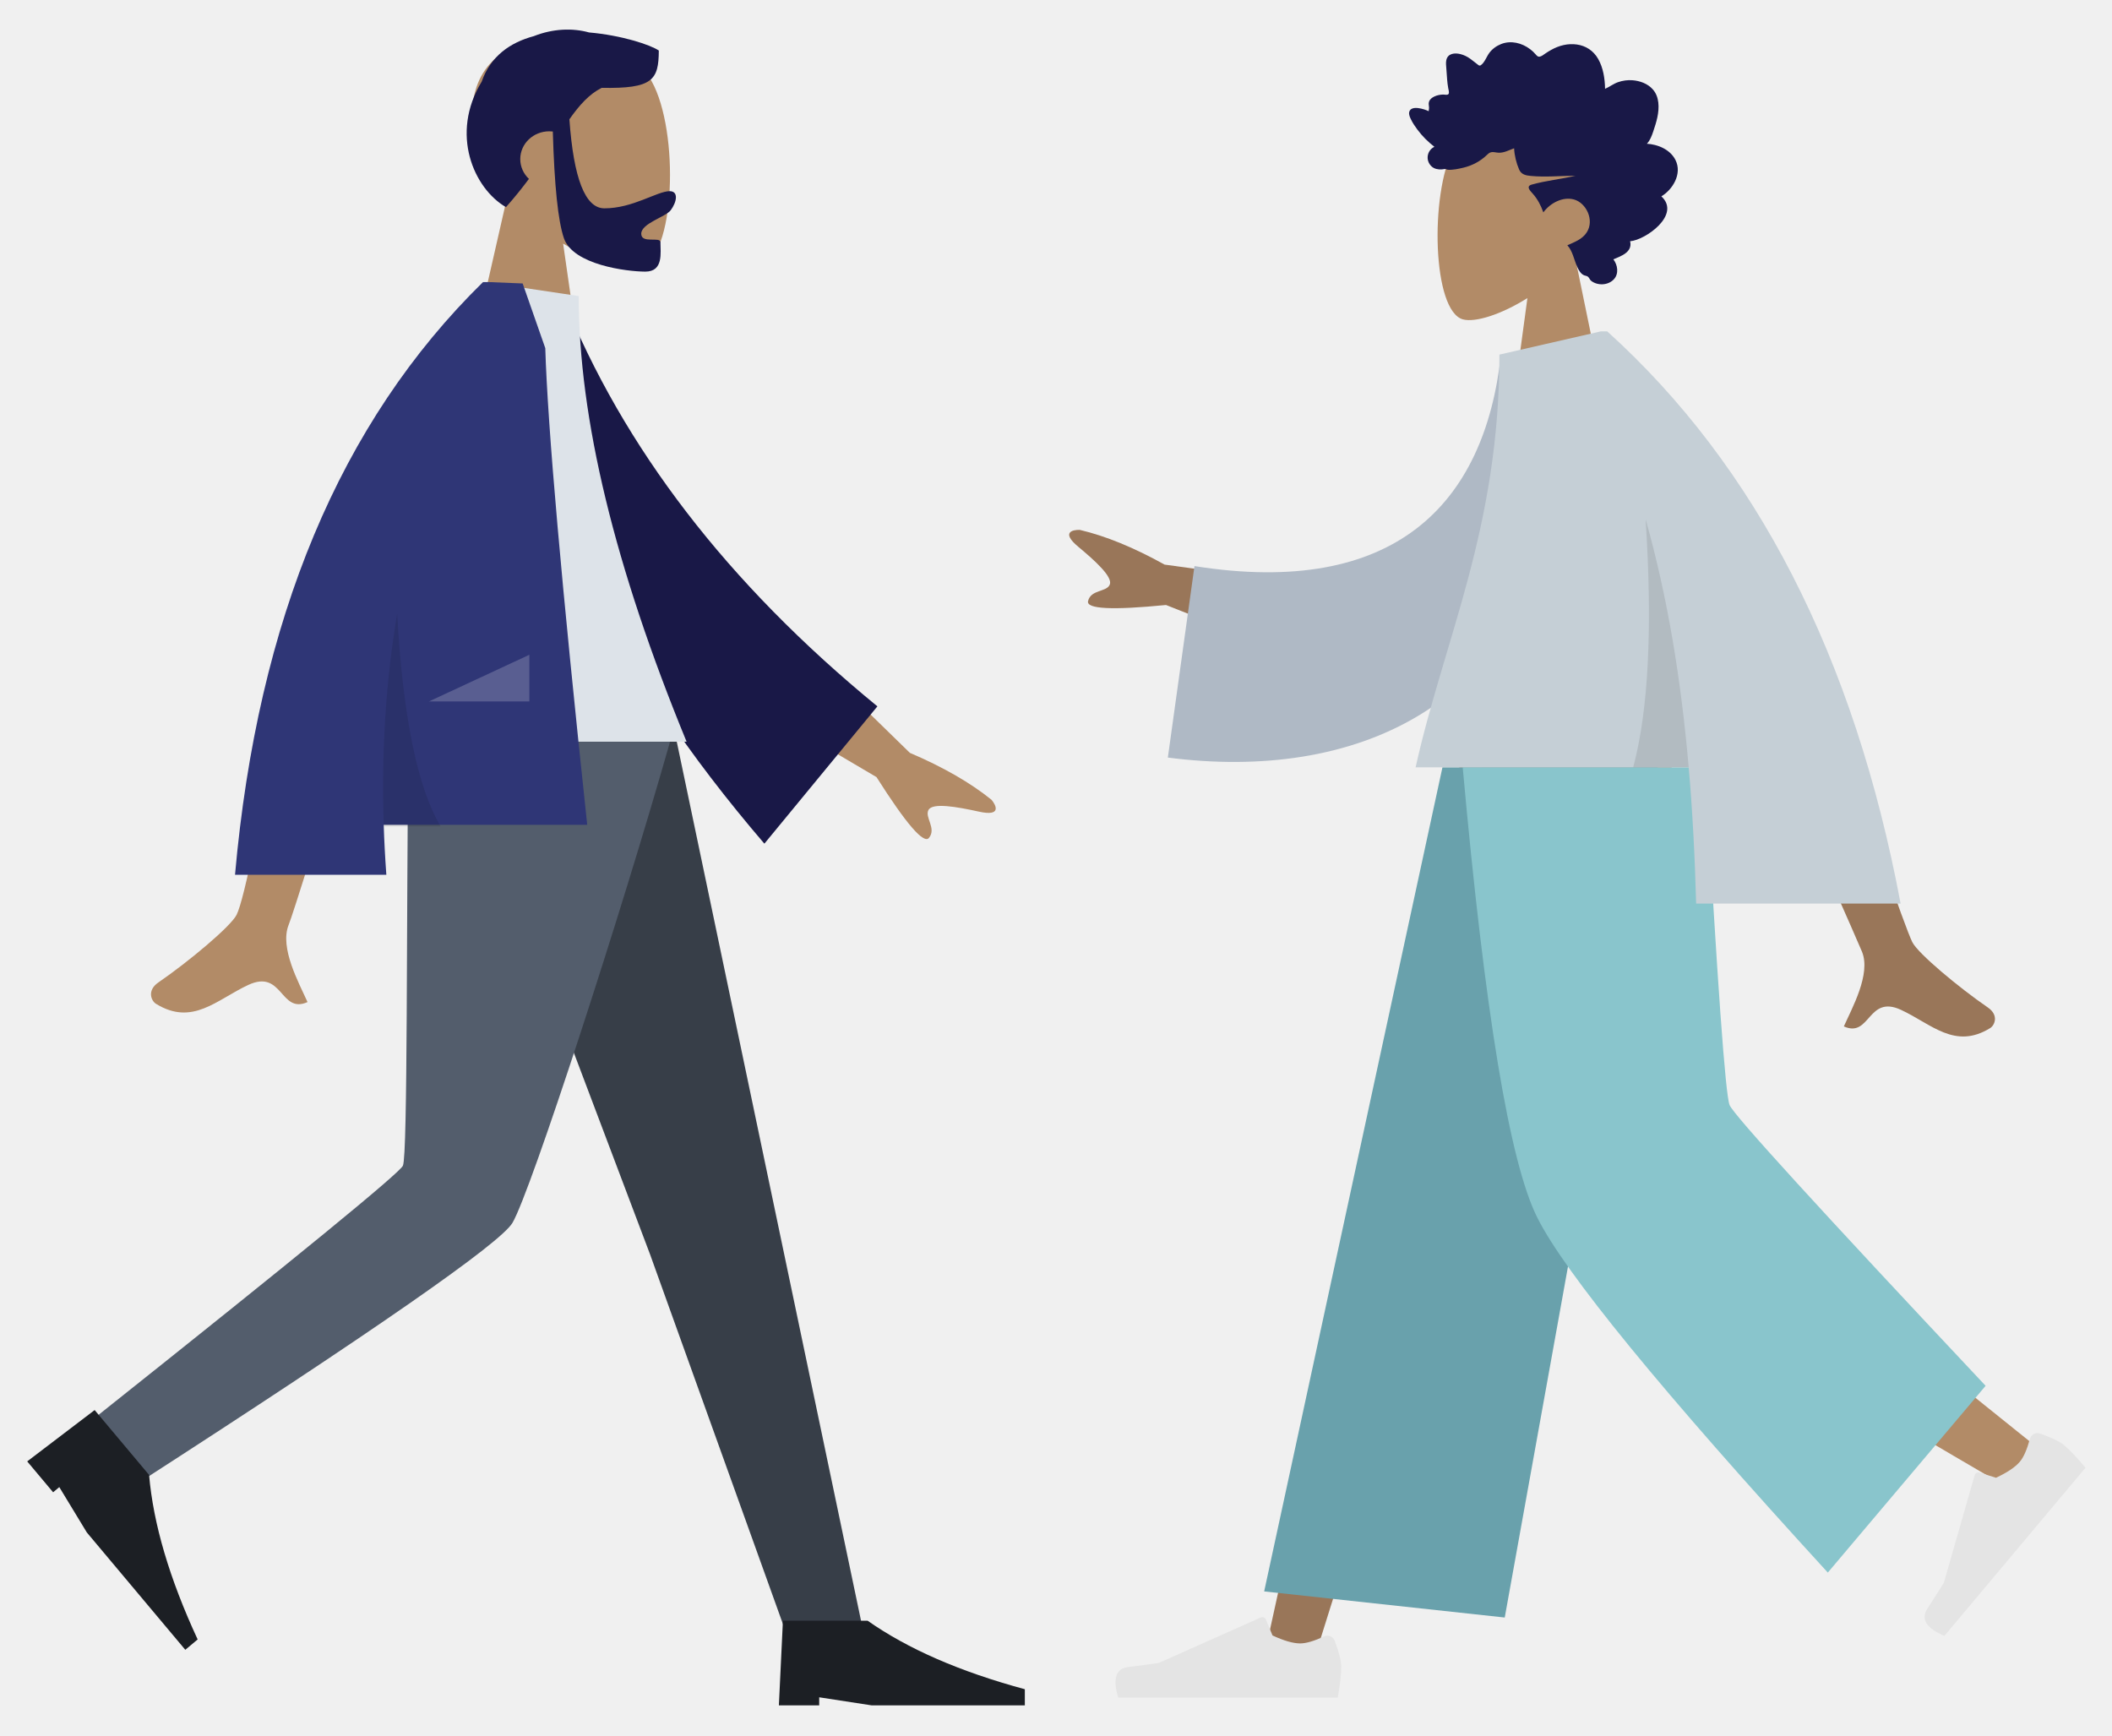
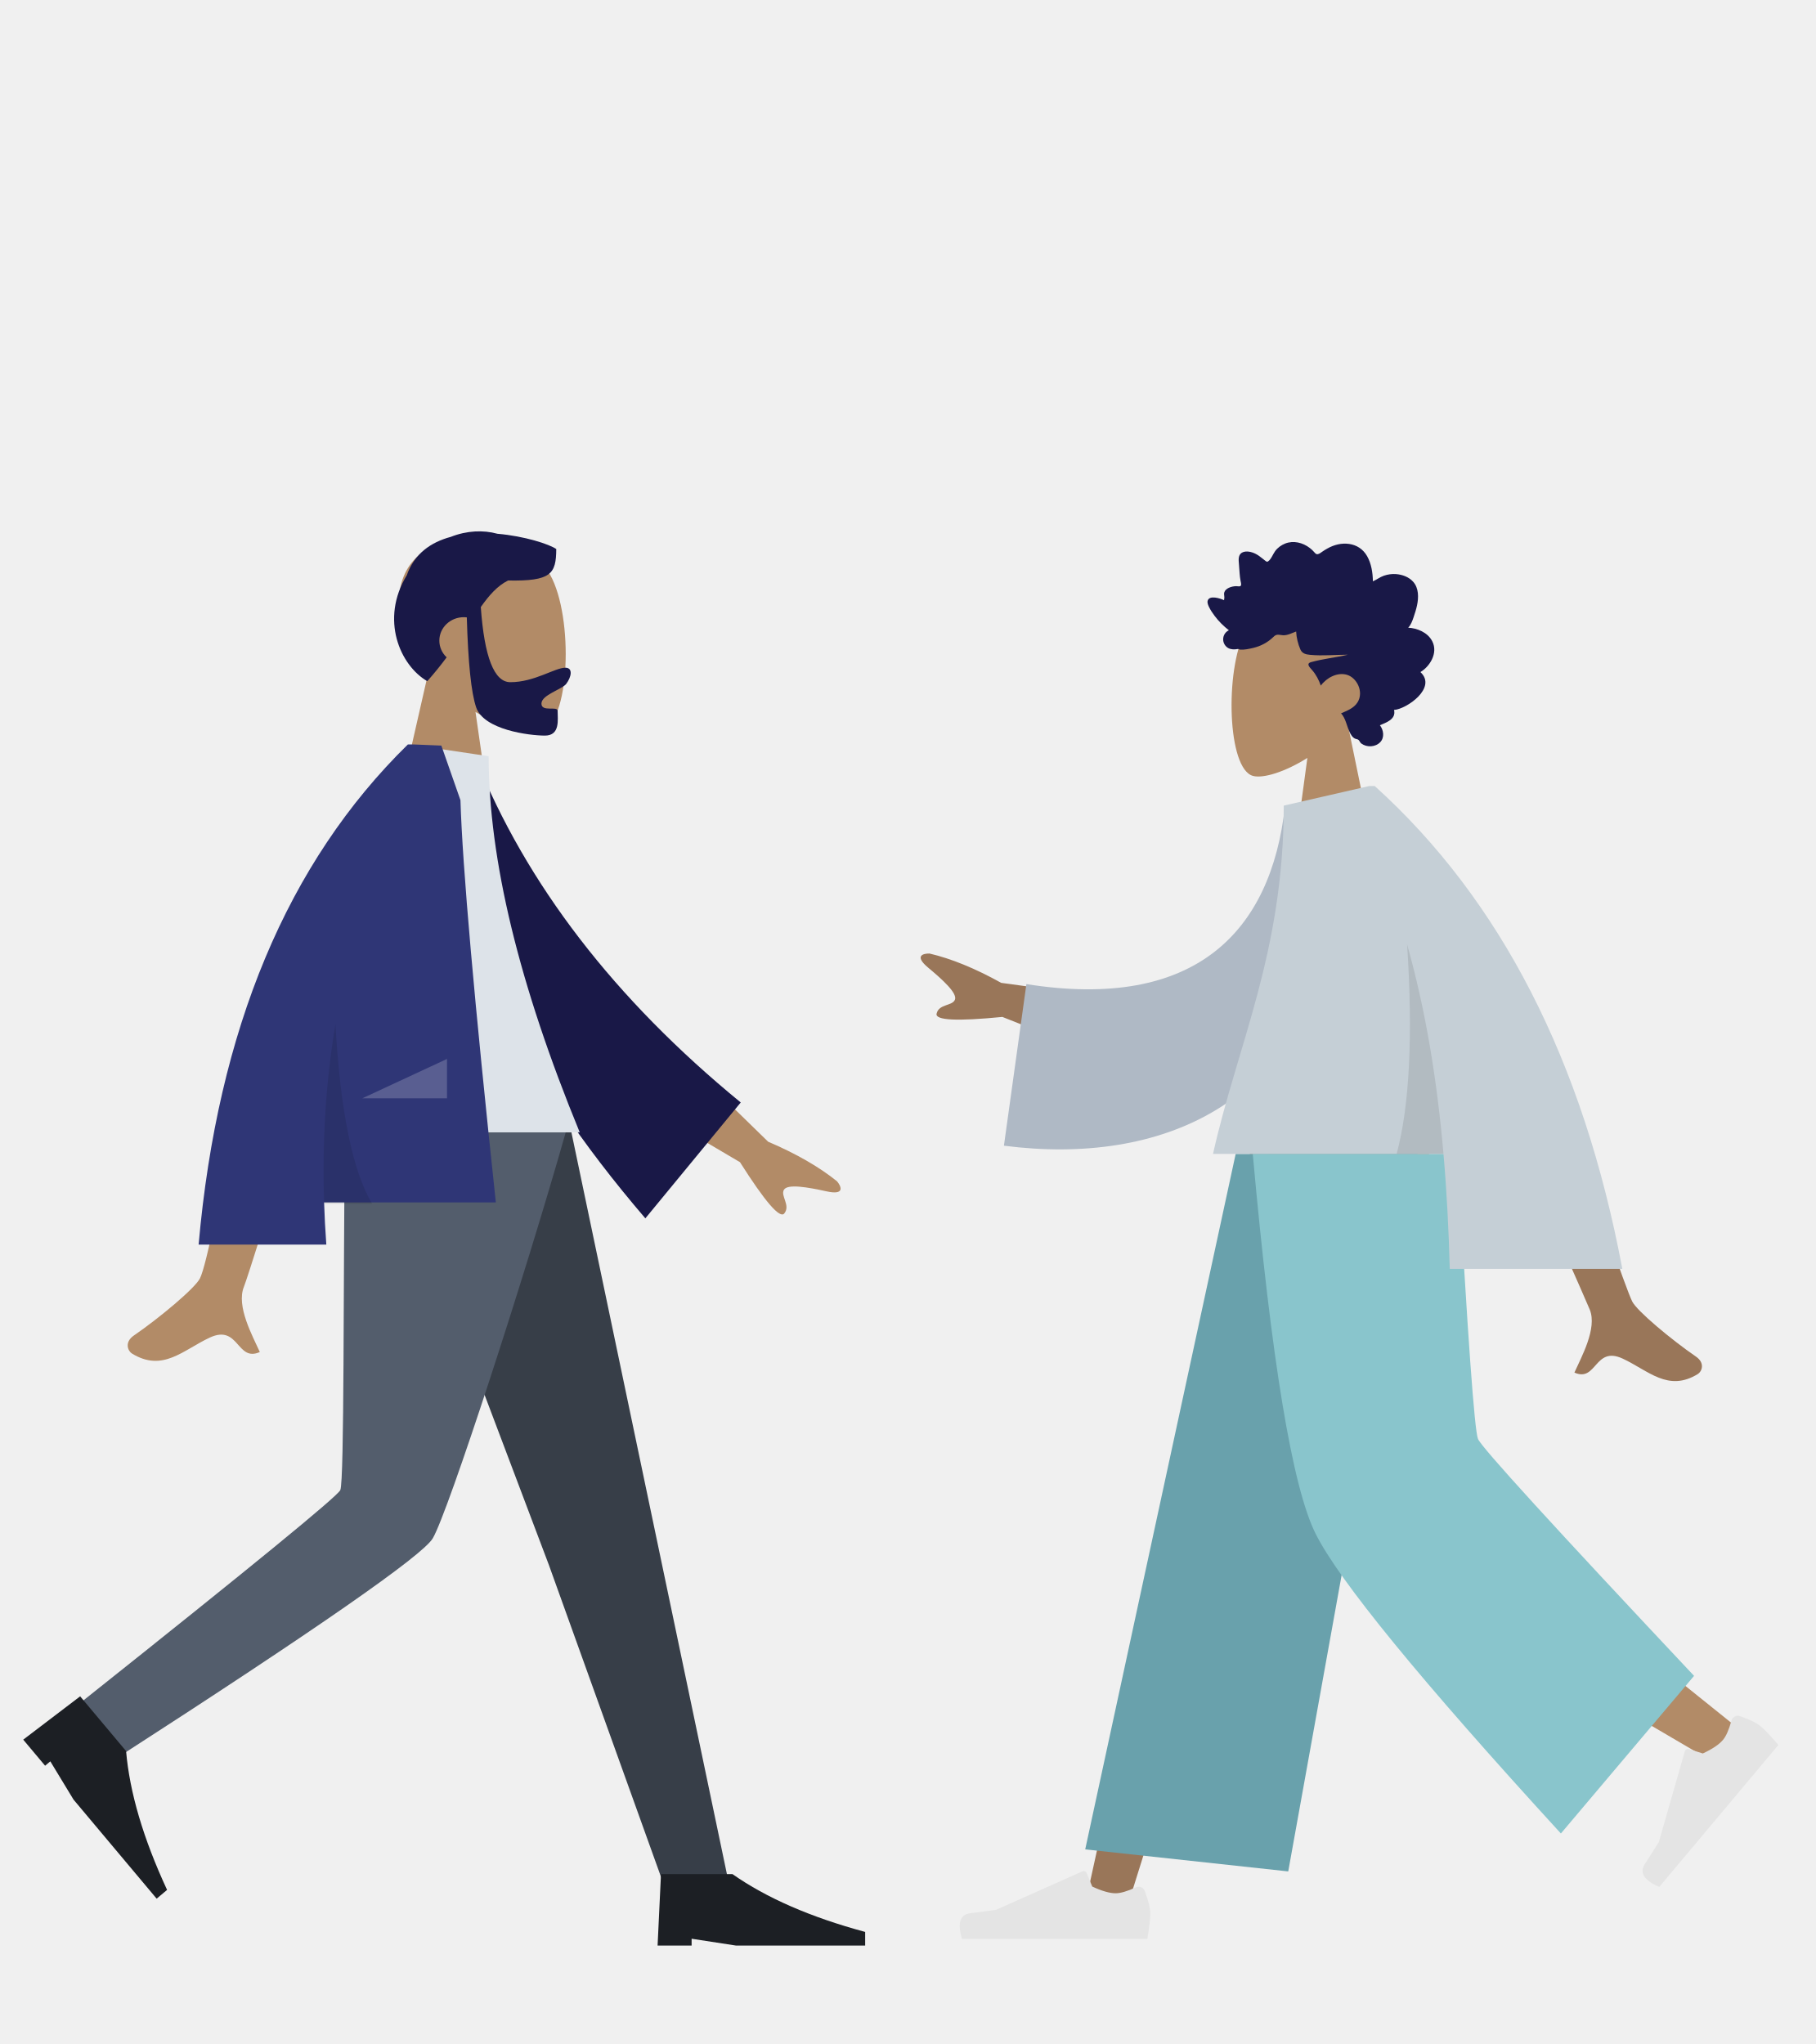
- <svg xmlns="http://www.w3.org/2000/svg" width="260.922mm" height="214.458mm" viewBox="0 0 260.922 214.458" version="1.1" id="svg71">
+ <svg xmlns="http://www.w3.org/2000/svg" width="211.055mm" height="237.61mm" viewBox="0 0 211.055 237.61" version="1.1" id="svg71">
  <defs id="defs65" />
-   <g id="layer1" transform="translate(0.6775673,-15.49624)">
-     <g id="g239" transform="matrix(1.817529,0,0,1.817529,-39.98226,-135.4391)">
+   <g id="layer1" transform="translate(0.01690584,-0.02444687)">
+     <g id="g239" transform="matrix(1.443202,0,0,1.443202,-29.09424,-60.96059)">
      <g transform="matrix(-0.2767627,0,0,0.2886684,145.9109,81.58603)" style="display:inline;fill:none;fill-rule:evenodd;stroke:none;stroke-width:1" id="Head/Front/Rad">
        <g style="fill:#b28b67" id="Head-6" transform="translate(54,31)">
          <path d="M 8.262,34.49 C 3.654,29.081 0.536,22.453 1.057,15.025 2.558,-6.375 32.349,-1.667 38.143,9.134 43.938,19.935 43.25,47.333 35.76,49.263 32.774,50.033 26.411,48.147 19.935,44.244 L 24,73 H 0 Z" id="path3866" />
        </g>
        <path style="fill:#191847" d="m 95.407,38.902 c 0.775,-0.768 1.198,-1.865 1.564,-2.906 0.38,-1.082 0.749,-2.174 1.001,-3.3 0.504,-2.249 0.509,-4.836 -1.096,-6.582 -1.287,-1.401 -3.218,-2.029 -5,-2.165 -1.187,-0.091 -2.407,0.075 -3.545,0.449 -1.129,0.371 -2.103,1.111 -3.197,1.57 -0.042,-2.424 -0.457,-4.96 -1.687,-7.03 -1.183,-1.991 -3.07,-3.109 -5.218,-3.404 -2.205,-0.303 -4.383,0.213 -6.357,1.28 -0.494,0.267 -0.984,0.547 -1.453,0.865 -0.392,0.265 -0.8,0.585 -1.261,0.693 -0.513,0.121 -0.768,-0.176 -1.101,-0.55 -0.391,-0.439 -0.832,-0.826 -1.298,-1.168 -2.062,-1.515 -4.767,-2.139 -7.155,-1.23 -1.101,0.419 -2.171,1.129 -2.917,2.109 -0.666,0.873 -1.14,2.258 -2.059,2.866 -0.39,0.258 -0.665,-0.084 -1.02,-0.337 -0.533,-0.38 -1.042,-0.799 -1.581,-1.169 -0.758,-0.519 -1.578,-0.908 -2.457,-1.111 -1.286,-0.298 -3.064,-0.228 -3.432,1.457 -0.138,0.633 -0.032,1.31 0.012,1.947 0.061,0.876 0.125,1.751 0.201,2.625 0.058,0.664 0.131,1.305 0.256,1.957 0.067,0.347 0.276,0.995 0.127,1.343 -0.186,0.435 -1.046,0.188 -1.413,0.203 -0.725,0.03 -1.453,0.157 -2.124,0.467 -0.52,0.24 -1.066,0.593 -1.285,1.189 -0.135,0.366 -0.099,0.742 -0.036,1.118 0.076,0.452 -0.011,0.691 -0.068,1.147 -0.974,-0.48 -4.349,-1.545 -4.774,0.2 -0.141,0.581 0.181,1.238 0.426,1.728 0.431,0.86 0.996,1.646 1.573,2.395 1.205,1.563 2.643,2.912 4.19,4.065 -1.813,0.806 -2.286,3.183 -0.716,4.599 0.693,0.625 1.625,0.765 2.499,0.725 0.32,-0.015 0.781,-0.138 1.033,-0.082 0.135,0.03 0.281,0.145 0.468,0.158 1.234,0.084 2.626,-0.213 3.832,-0.486 2.149,-0.488 4.183,-1.506 5.844,-3.056 0.426,-0.398 0.778,-0.627 1.352,-0.621 0.503,0.005 0.996,0.143 1.498,0.156 1.329,0.034 2.527,-0.616 3.761,-1.048 0.076,1.667 0.55,3.503 1.232,5.002 0.556,1.223 1.717,1.401 2.858,1.508 3.649,0.343 7.31,-0.04 10.963,-0.035 -3.536,0.799 -7.191,1.129 -10.696,2.069 -1.584,0.425 -0.375,1.493 0.303,2.233 1.115,1.219 1.945,2.729 2.52,4.32 1.73,-2.255 4.788,-3.741 7.497,-3.048 2.993,0.765 5.101,4.813 3.187,7.723 -1.111,1.689 -3.118,2.341 -4.788,3.067 1.303,1.354 1.618,3.354 2.402,5.039 0.387,0.831 0.929,1.77 1.794,2.06 0.32,0.107 0.695,0.116 0.947,0.377 0.313,0.323 0.387,0.684 0.786,0.961 1.593,1.108 4.082,1.022 5.494,-0.423 1.277,-1.307 0.945,-3.376 -0.122,-4.701 1.698,-0.708 4.791,-1.618 4.116,-4.263 3.679,-0.244 12.611,-6.211 7.674,-10.571 2.71,-1.531 5.199,-5.274 3.459,-8.574 -1.34,-2.541 -4.457,-3.676 -7.015,-3.811" id="hair" transform="matrix(-1,0,0,1,140,0)" />
      </g>
      <g transform="matrix(-0.2645833,0,0,0.2645833,168.0922,135.2024)" style="display:inline;fill:none;fill-rule:evenodd;stroke:none;stroke-width:1" id="Bottom/Standing/Baggy-Pants">
-         <polygon style="fill:#997659" id="Leg-8" points="216.001,229.25 229,229.25 178.674,5.090379e-013 134,0 183.082,124.227 " />
+         <polygon style="fill:#997659" id="Leg-8" points="178.674,5.090379e-013 134,0 183.082,124.227 216.001,229.25 229,229.25 " />
        <path style="fill:#b28b67" d="m 124.117,0 c -0.523,43.654 -8.145,102.427 -9.363,105.149 -0.812,1.814 -28.838,24.884 -84.078,69.209 l 8.953,9.581 C 104.808,145.935 138.905,124.399 141.921,119.331 146.445,111.728 161.174,41.763 173,0 Z" id="path3802" />
        <g style="fill:#e4e4e4" id="Accessories/Shoe/Flat-Sneaker" transform="rotate(50,-140.2108,127.0173)">
          <path d="M 2.678,25.402 C 1.559,28.388 1,30.623 1,32.106 1,33.909 1.3,36.54 1.901,40 c 2.092,0 20.893,0 56.402,0 1.466,-4.845 0.62,-7.461 -2.538,-7.848 -3.158,-0.386 -5.781,-0.735 -7.87,-1.047 L 21.68,19.419 c -0.504,-0.225 -1.096,0.002 -1.321,0.506 -0.004,0.009 -0.008,0.017 -0.011,0.026 l -1.685,4.088 c -2.923,1.364 -5.299,2.046 -7.127,2.046 -1.485,0 -3.536,-0.6 -6.152,-1.799 l 5.5e-6,-1.2e-5 c -1.004,-0.46 -2.191,-0.019 -2.652,0.985 -0.02,0.043 -0.038,0.087 -0.055,0.132 z" id="shoe" />
        </g>
        <g style="fill:#e4e4e4" id="g3808" transform="translate(208,199)">
          <path d="M 2.678,25.402 C 1.559,28.388 1,30.623 1,32.106 1,33.909 1.3,36.54 1.901,40 c 2.092,0 20.893,0 56.402,0 1.466,-4.845 0.62,-7.461 -2.538,-7.848 -3.158,-0.386 -5.781,-0.735 -7.87,-1.047 L 21.68,19.419 c -0.504,-0.225 -1.096,0.002 -1.321,0.506 -0.004,0.009 -0.008,0.017 -0.011,0.026 l -1.685,4.088 c -2.923,1.364 -5.299,2.046 -7.127,2.046 -1.485,0 -3.536,-0.6 -6.152,-1.799 l 5.5e-6,-1.2e-5 c -1.004,-0.46 -2.191,-0.019 -2.652,0.985 -0.02,0.043 -0.038,0.087 -0.055,0.132 z" id="path3806" />
        </g>
        <polygon style="fill:#69a1ac" id="Pant-1" points="167,218.433 228.804,211.725 183,2.8421709e-014 127.644,2.8421709e-014 " />
        <path style="fill:#89c5cc" d="M 43.46,158.9 84,206.886 c 42.7,-46.636 67.594,-77.066 74.683,-91.29 C 165.771,101.372 172.143,62.84 177.799,0 h -62.321 c -3.09,55.284 -5.172,84.212 -6.248,86.785 -1.076,2.573 -22.999,26.611 -65.771,72.116 z" id="path3811" />
      </g>
      <g transform="matrix(-0.2645833,0,0,0.2645833,162.0339,105.5691)" style="display:inline;fill:none;fill-rule:evenodd;stroke:none;stroke-width:1" id="Body/Long-Sleeve">
        <path style="fill:#997659" d="m 192,65.311 39.483,-5.386 c 7.898,-4.393 15.164,-7.367 21.798,-8.922 1.867,-0.054 4.837,0.624 0.412,4.312 -4.424,3.688 -8.913,7.768 -8.125,9.736 0.788,1.968 4.903,1.236 5.584,4.263 0.454,2.018 -6.223,2.346 -20.032,0.984 L 199.084,83 Z m -124.03,9.139 21.897,0.082 C 65.856,128.566 53.336,156.857 52.308,159.406 c -2.314,5.735 2.583,14.468 4.677,19.162 -6.82,3.052 -6.093,-8.25 -14.697,-4.248 -7.853,3.653 -13.826,10.273 -22.899,4.675 -1.115,-0.688 -2.338,-3.28 0.616,-5.305 7.358,-5.045 17.961,-13.875 19.393,-16.781 1.954,-3.963 11.478,-31.45 28.572,-82.459 z" id="Skin-2" />
        <path style="fill:#afb9c5" d="m 123.474,9.669 17.179,-0.356 c 7.536,37.688 32.551,59.721 83.138,47.095 l 11.103,48.411 C 187.489,115.21 143.761,99.694 130.596,48.475 127.188,35.216 124.201,21.368 123.474,9.669 Z" id="Clothes-Back" transform="rotate(5,179.1835,58.59147)" />
        <path style="fill:#c5cfd6" d="M 119.491,0.016 145.468,5.965 C 145.468,50.644 159.7,79.15 167,112 H 96.844 c -0.988,11.351 -1.595,23.018 -1.911,35 H 42.402 C 54.305,83.664 79.43,34.664 117.776,0 h 1.701 z" id="Clothes" />
        <path style="fill:#000000;fill-opacity:0.1" d="m 107.912,48.259 c -1.808,27.841 -0.745,49.088 3.19,63.741 H 96.844 C 98.801,89.514 102.256,68.267 107.912,48.259 Z" id="Shade-7" />
      </g>
    </g>
-     <g id="g219" transform="matrix(1.882697,0,0,1.882697,-48.93941,-149.4161)">
+     <g id="g219" transform="matrix(1.494949,0,0,1.494949,-38.30754,-72.05892)">
      <g id="Head/Front/Short-Beard" transform="matrix(0.3171209,0.00118417,-0.00113477,0.3038905,39.22576,80.62811)" style="display:inline;fill:none;fill-rule:evenodd;stroke:none;stroke-width:1">
        <g transform="translate(54,31)" id="Head" style="fill:#b28b67">
          <path id="path79" d="M 8.262,34.49 C 3.654,29.081 0.536,22.453 1.057,15.025 2.558,-6.375 32.349,-1.667 38.143,9.134 43.938,19.935 43.25,47.333 35.76,49.263 32.774,50.033 26.411,48.147 19.935,44.244 L 24,73 H 0 Z" />
        </g>
        <path id="Hair" d="m 75.135,48.389 c 0.919,12.797 3.349,19.196 7.29,19.196 5.913,0 10.929,-3.754 13.524,-3.754 1.891,0 1.469,2.367 0.215,4.121 -1.034,1.448 -6.071,2.843 -6.071,5.088 0,2.244 3.979,0.508 3.979,1.839 0,2.202 0.699,6.342 -3.122,6.342 -3.868,0 -14.956,-1.409 -16.857,-7.15 C 72.868,70.367 72.075,62.691 71.716,51.042 71.481,51.014 71.242,51 71,51 c -3.314,0 -6,2.686 -6,6 0,1.682 0.692,3.203 1.808,4.292 -1.388,1.96 -2.944,4.007 -4.727,6.119 -6.698,-4.019 -11.668,-15.782 -5.12,-27.083 1.81,-5.536 5.908,-8.493 10.747,-9.866 3.92,-1.64 7.99,-1.825 11.425,-0.842 6.734,0.578 12.747,2.631 14.451,3.85 0,6.375 -1.235,8.267 -11.786,8.1 -2.593,1.369 -4.586,3.727 -6.662,6.818 z" style="fill:#191847" />
      </g>
      <g transform="matrix(0.2645833,0,0,0.2645833,192.0146,116.9955)" id="g3981" style="display:inline">
-         <polygon style="fill:#373e48;fill-rule:evenodd;stroke:none;stroke-width:1" id="Leg-0" points="176.082,127.227 209.783,221 229,221 182.674,9.8143715e-014 128,0 " transform="translate(-643.6659,72.84111)" />
+         <polygon style="fill:#373e48;fill-rule:evenodd;stroke:none;stroke-width:1" id="Leg-0" points="229,221 182.674,9.8143715e-014 128,0 176.082,127.227 209.783,221 " transform="translate(-643.6659,72.84111)" />
        <path style="fill:#535d6c;fill-rule:evenodd;stroke:none;stroke-width:1" d="m -527.549,72.841 c -0.523,43.654 -0.145,102.427 -1.363,105.149 -0.812,1.814 -26.063,22.484 -75.754,62.009 l 9.905,16.843 c 58.995,-38.044 90,-59.601 93.016,-64.669 4.524,-7.603 27.253,-77.567 39.079,-119.331 z" id="path3925" />
        <g style="fill:#1c1f24;fill-rule:evenodd;stroke:none;stroke-width:1" id="Accessories/Shoe/Flat-Pointy" transform="rotate(50,-537.6479,-521.3739)">
          <path d="M 0,40 1,19 h 21 c 9.958,7 22.958,12.667 39,17 v 4 H 23 L 10,38 v 2 z" id="Shoe-6" style="fill:#1c1f24" />
        </g>
        <g style="fill:#1c1f24;fill-rule:evenodd;stroke:none;stroke-width:1" id="g3931" transform="translate(-435.6659,271.8411)">
          <path d="M 0,40 1,19 h 21 c 9.958,7 22.958,12.667 39,17 v 4 H 23 L 10,38 v 2 z" id="path3929" style="fill:#1c1f24" />
        </g>
        <path style="opacity:1;fill:#373e48;fill-opacity:0;fill-rule:nonzero;stroke:#000000;stroke-width:0.271;stroke-linecap:butt;stroke-linejoin:round;stroke-miterlimit:4;stroke-dasharray:none;stroke-dashoffset:0;stroke-opacity:0;paint-order:fill markers stroke" d="m -434.692,290.257 c -0.204,-0.33 -7.773,-21.195 -16.819,-46.367 -9.047,-25.172 -20.555,-56.63 -25.574,-69.908 l -9.126,-24.141 7.62,-24.195 c 4.191,-13.307 9.483,-30.555 11.76,-38.327 2.277,-7.772 4.468,-14.137 4.869,-14.143 0.511,-0.008 38.578,178.722 46.021,216.071 0.32,1.605 0.285,1.611 -9.029,1.611 -5.143,0 -9.517,-0.27 -9.721,-0.6 z" id="path3963" />
        <path style="opacity:1;fill:#373e48;fill-opacity:0;fill-rule:nonzero;stroke:#000000;stroke-width:0.271;stroke-linecap:butt;stroke-linejoin:round;stroke-miterlimit:4;stroke-dasharray:none;stroke-dashoffset:0;stroke-opacity:0;paint-order:fill markers stroke" d="m -434.692,290.257 c -0.204,-0.33 -7.773,-21.195 -16.819,-46.367 -9.047,-25.172 -20.555,-56.63 -25.574,-69.908 l -9.126,-24.141 7.62,-24.195 c 4.191,-13.307 9.483,-30.555 11.76,-38.327 2.277,-7.772 4.468,-14.137 4.869,-14.143 0.511,-0.008 38.578,178.722 46.021,216.071 0.32,1.605 0.285,1.611 -9.029,1.611 -5.143,0 -9.517,-0.27 -9.721,-0.6 z" id="path3965" />
      </g>
      <g transform="matrix(0.2645833,0,0,0.2645833,26.50438,106.1056)" style="display:inline;fill:none;fill-rule:evenodd;stroke:none;stroke-width:1" id="Body/Jacket">
        <path style="fill:#b28b67" d="m 194.044,89.123 28.328,27.635 c 8.242,3.516 14.996,7.398 20.26,11.646 1.184,1.428 2.473,4.164 -3.097,2.94 -5.57,-1.224 -11.484,-2.262 -12.531,-0.45 -1.047,1.811 2.038,4.587 0.103,6.958 -1.29,1.581 -5.628,-3.447 -13.014,-15.082 L 184.636,105.402 Z M 68.308,93.02 89.205,93.102 C 76.302,134.756 69.336,156.857 68.308,159.406 c -2.314,5.735 2.583,14.468 4.677,19.162 -6.82,3.052 -6.093,-8.25 -14.697,-4.248 -7.853,3.653 -13.826,10.273 -22.899,4.675 -1.115,-0.688 -2.338,-3.28 0.616,-5.305 7.358,-5.045 17.961,-13.875 19.393,-16.781 1.954,-3.963 6.257,-25.26 12.91,-63.888 z" id="Skin-5" />
        <path style="fill:#191847" d="m 122.019,9.232 8.485,-2.231 c 18.072,35.751 46.911,67.149 86.515,94.194 l -24.957,36.37 C 151.339,97.686 124.671,55.199 122.019,9.232 Z" id="Coat-Back-3" transform="rotate(5,169.519,72.28294)" />
        <path style="fill:#dde3e9" d="m 90,114 h 77 C 149.161,70.625 140.241,33.779 140.241,3.461 L 117.014,0 C 98.76,29.358 93.605,65.505 90,114 Z" id="Shirt-4" />
        <path style="fill:#2f3676" d="m 116.522,0.016 c 0.003,-0.005 0.006,-0.011 0.009,-0.016 h 1.516 c 1.814,0.062 4.578,0.175 8.29,0.338 l 5.612,16.039 c 0.594,19.556 4.061,58.965 10.401,118.229 H 91.876 c 0.132,4.093 0.35,8.224 0.655,12.394 H 55 C 60.614,83.664 81.115,34.664 116.504,0 l 0.018,0.016 z" id="Coat-Front-5" />
        <path style="fill:#000000;fill-opacity:0.1" d="M 95.21,82.233 C 96.647,107.748 100.243,125.337 106,135 H 91.889 C 91.271,116.643 92.378,99.054 95.21,82.233 Z" id="Shade-2" />
        <polygon style="fill:#ffffff;fill-opacity:0.2" id="Light" points="128,104 103.111,104 128,92.429 " />
      </g>
    </g>
-     <rect style="opacity:1;fill:#d10000;fill-opacity:0;fill-rule:nonzero;stroke:#000000;stroke-width:0.112;stroke-linecap:butt;stroke-linejoin:round;stroke-miterlimit:4;stroke-dasharray:none;stroke-dashoffset:0;stroke-opacity:0;paint-order:fill markers stroke" id="rect244" width="260.81" height="214.346" x="-0.622" y="15.552" />
+     <rect style="opacity:1;fill:#d10000;fill-opacity:0;fill-rule:nonzero;stroke:#000000;stroke-width:0.106;stroke-linecap:butt;stroke-linejoin:round;stroke-miterlimit:4;stroke-dasharray:none;stroke-dashoffset:0;stroke-opacity:0;paint-order:fill markers stroke" id="rect244" width="210.949" height="237.504" x="0.036" y="0.077" />
  </g>
</svg>
